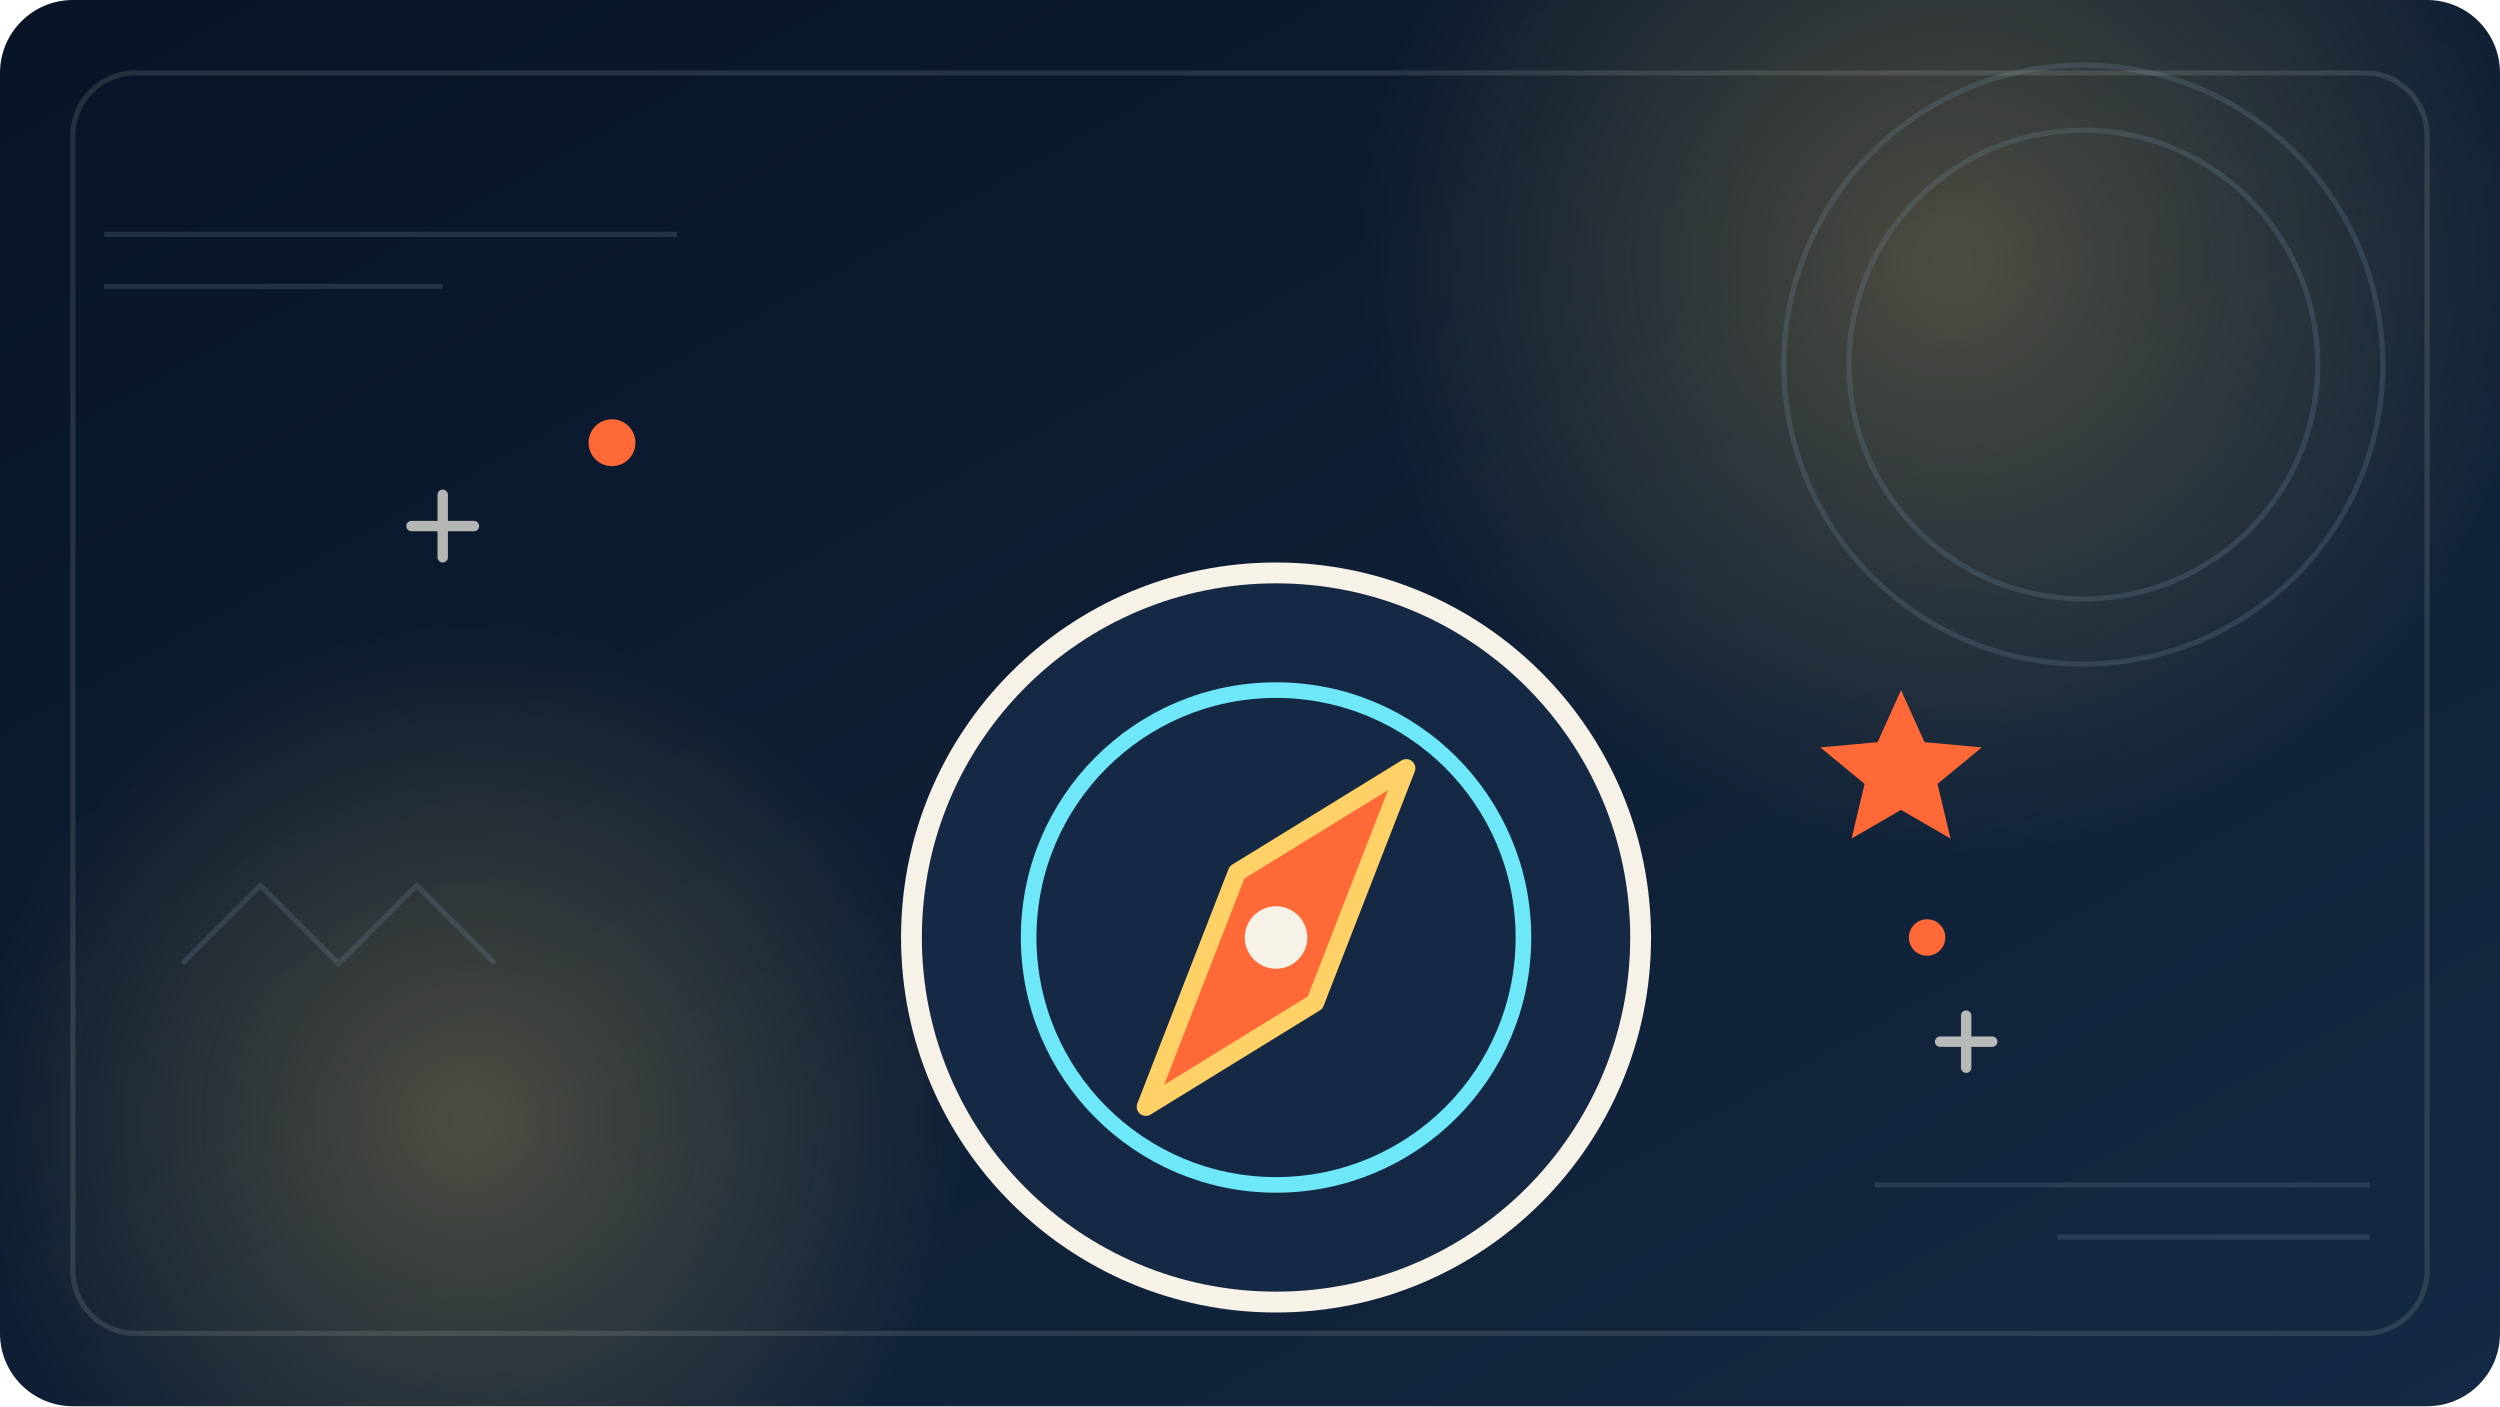
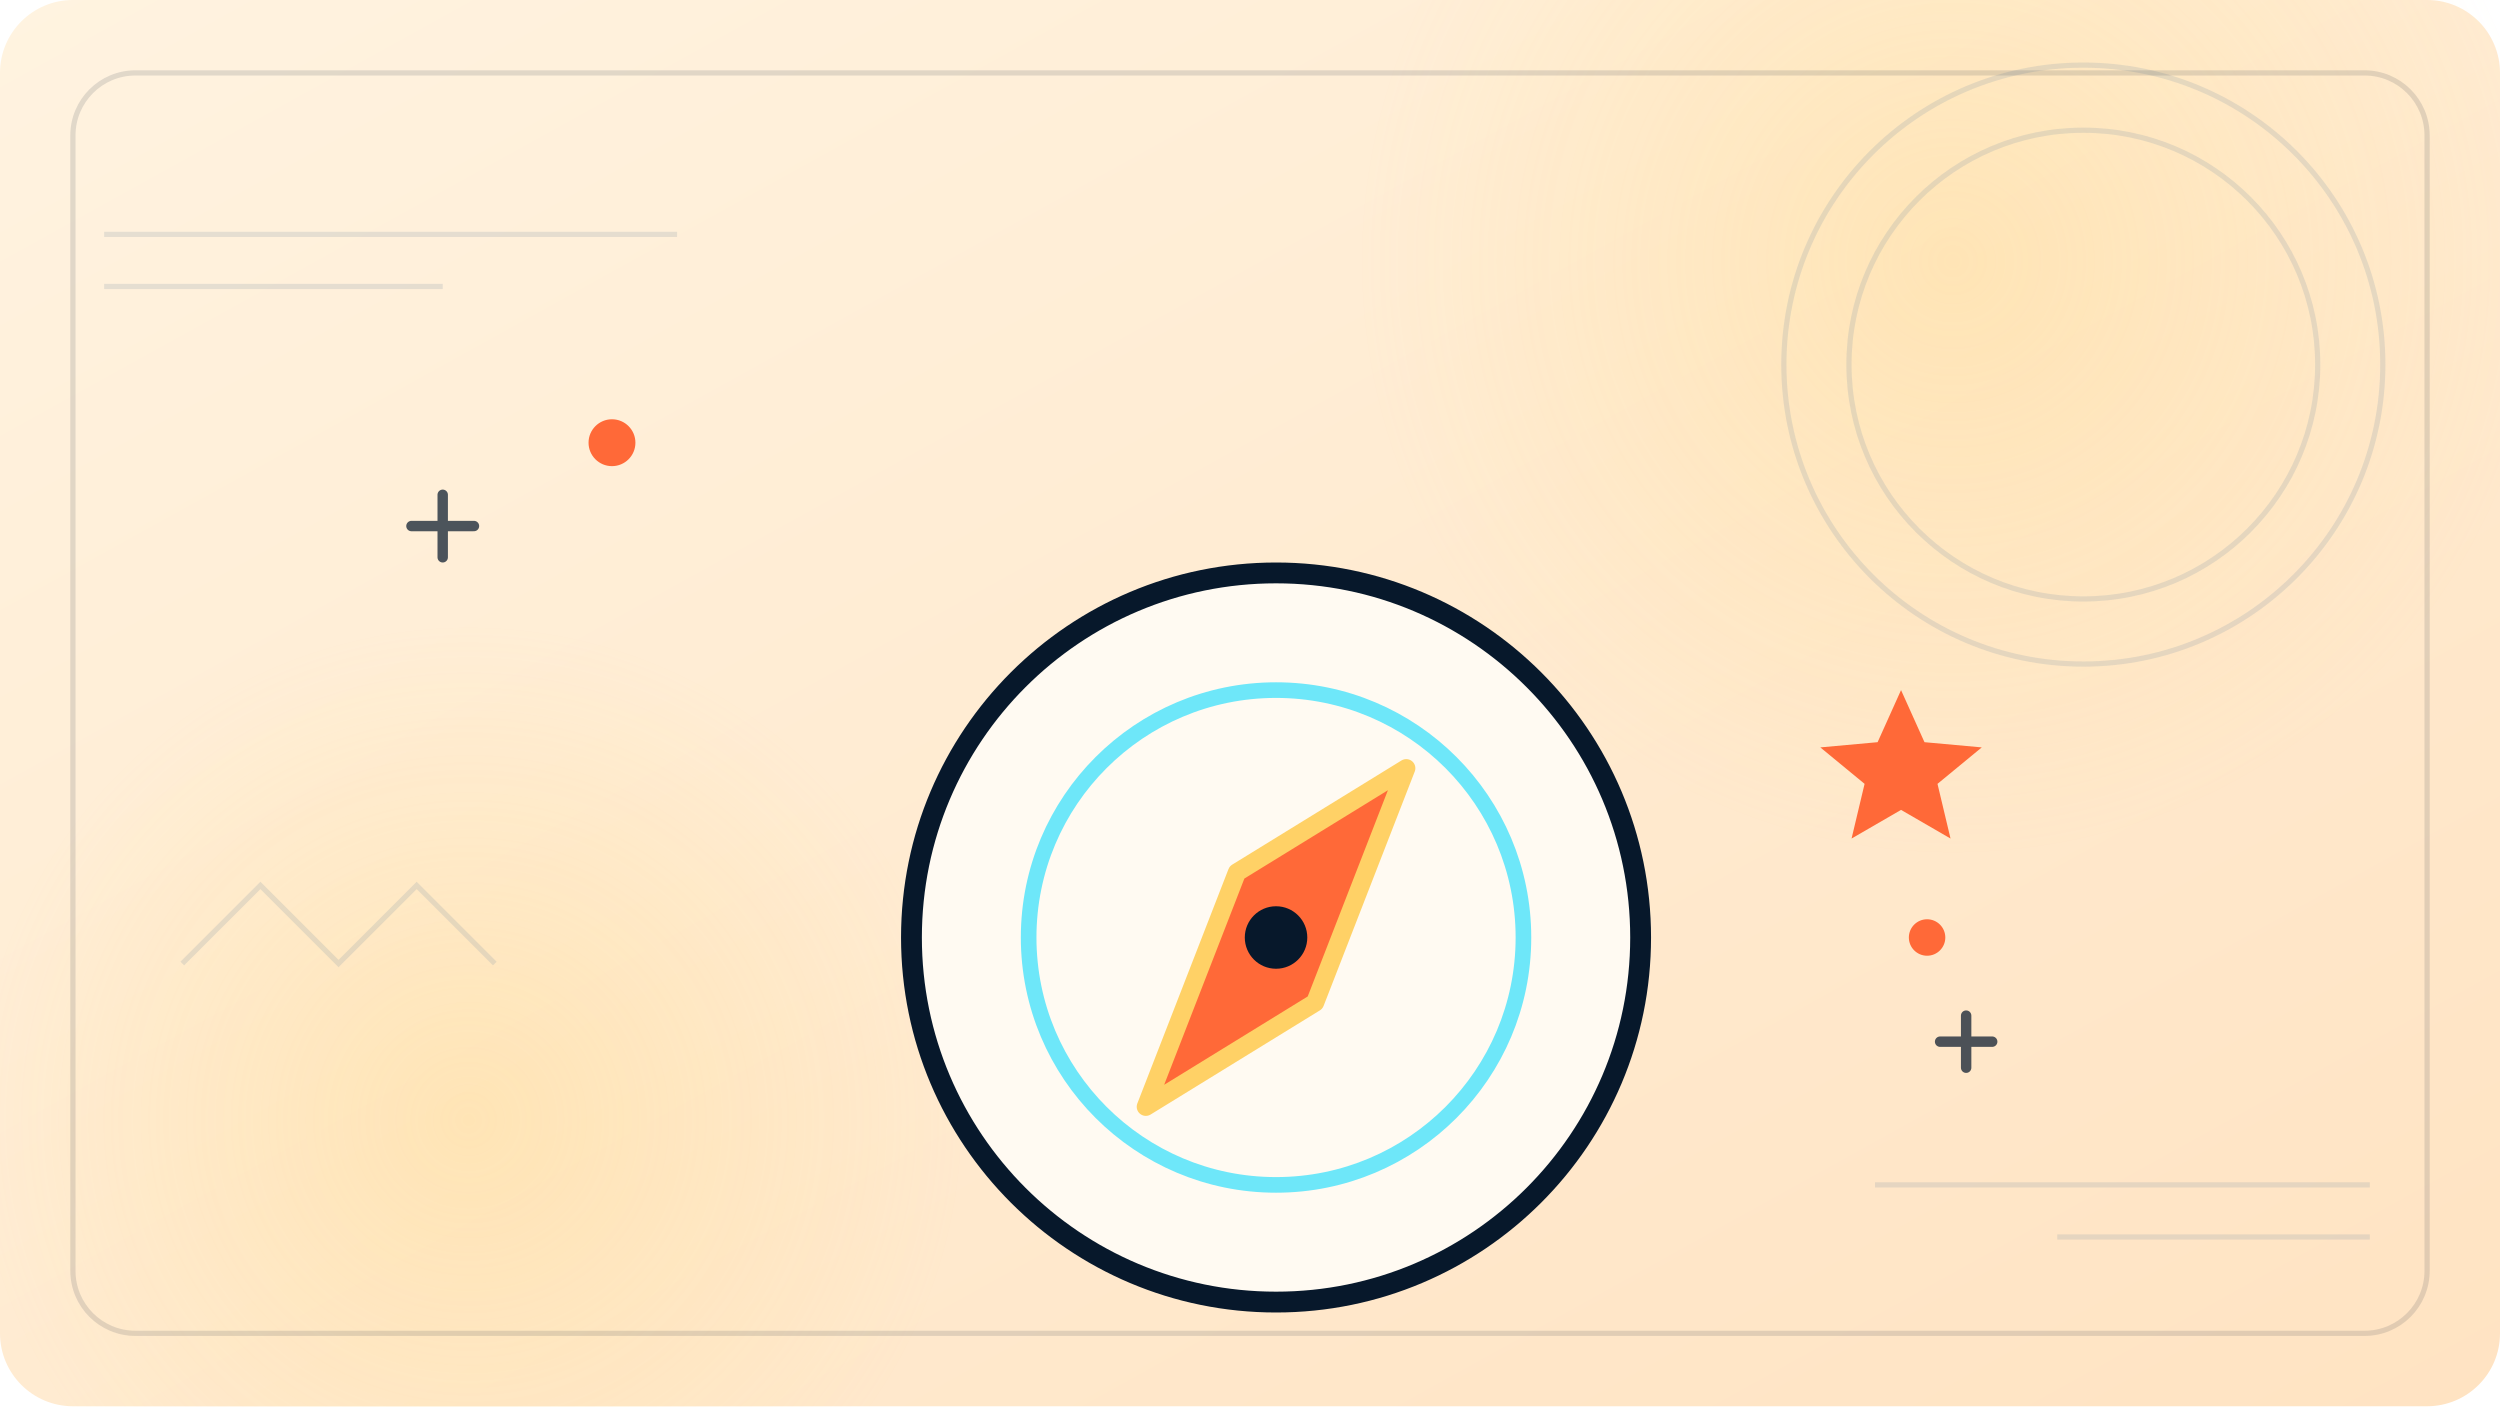
<svg xmlns="http://www.w3.org/2000/svg" width="1200" height="675" viewBox="0 0 960 540" role="img" aria-labelledby="title desc">
  <defs>
    <linearGradient id="bg" x1="0" y1="0" x2="1" y2="1">
-       <stop offset="0" stop-color="#081426" />
-       <stop offset="1" stop-color="#142943" />
+       <stop offset="0" stop-color="#fff3e0" />
+       <stop offset="1" stop-color="#ffe3c2" />
    </linearGradient>
    <radialGradient id="glow">
      <stop offset="0" stop-color="#ffd166" stop-opacity=".26" />
      <stop offset="1" stop-color="#ffd166" stop-opacity="0" />
    </radialGradient>
  </defs>
  <rect width="960" height="540" rx="28" fill="url(#bg)" />
  <circle cx="750" cy="100" r="230" fill="url(#glow)" />
  <circle cx="180" cy="430" r="190" fill="url(#glow)" />
-   <g fill="none" stroke="#7891ac" stroke-opacity=".22" stroke-width="2">
+   <g fill="none" stroke="#8a9bac" stroke-opacity=".22" stroke-width="2">
    <path d="M40 90h220M40 110h130M720 455h190M790 475h120" />
    <circle cx="800" cy="140" r="90" />
    <circle cx="800" cy="140" r="115" />
    <path d="M70 370l30-30 30 30 30-30 30 30" />
  </g>
  <g transform="translate(0 0)">
-     <circle cx="490" cy="360" r="140" fill="#152944" stroke="#f7f2e8" stroke-width="8" />
+     <circle cx="490" cy="360" r="140" fill="#fffaf2" stroke="#07182b" stroke-width="8" />
    <circle cx="490" cy="360" r="95" fill="none" stroke="#6ee7f9" stroke-width="6" />
    <path d="M540 295l-35 90-65 40 35-90z" fill="#ff6938" stroke="#ffd166" stroke-width="7" stroke-linejoin="round" />
-     <circle cx="490" cy="360" r="12" fill="#f7f2e8" />
+     <circle cx="490" cy="360" r="12" fill="#07182b" />
  </g>
  <g fill="#ff6938">
    <path d="M730 265l9 20 22 2-17 14 5 21-19-11-19 11 5-21-17-14 22-2z" />
    <circle cx="740" cy="360" r="7" />
    <circle cx="235" cy="170" r="9" />
  </g>
-   <g stroke="#f7f2e8" stroke-width="4" stroke-linecap="round" opacity=".72">
+   <g stroke="#07182b" stroke-width="4" stroke-linecap="round" opacity=".72">
    <path d="M170 190v24m-12-12h24" />
    <path d="M755 390v20m-10-10h20" />
  </g>
-   <rect x="28" y="28" width="904" height="484" rx="24" fill="none" stroke="#f7f2e8" stroke-opacity=".12" stroke-width="2" />
+   <rect x="28" y="28" width="904" height="484" rx="24" fill="none" stroke="#07182b" stroke-opacity=".12" stroke-width="2" />
</svg>
